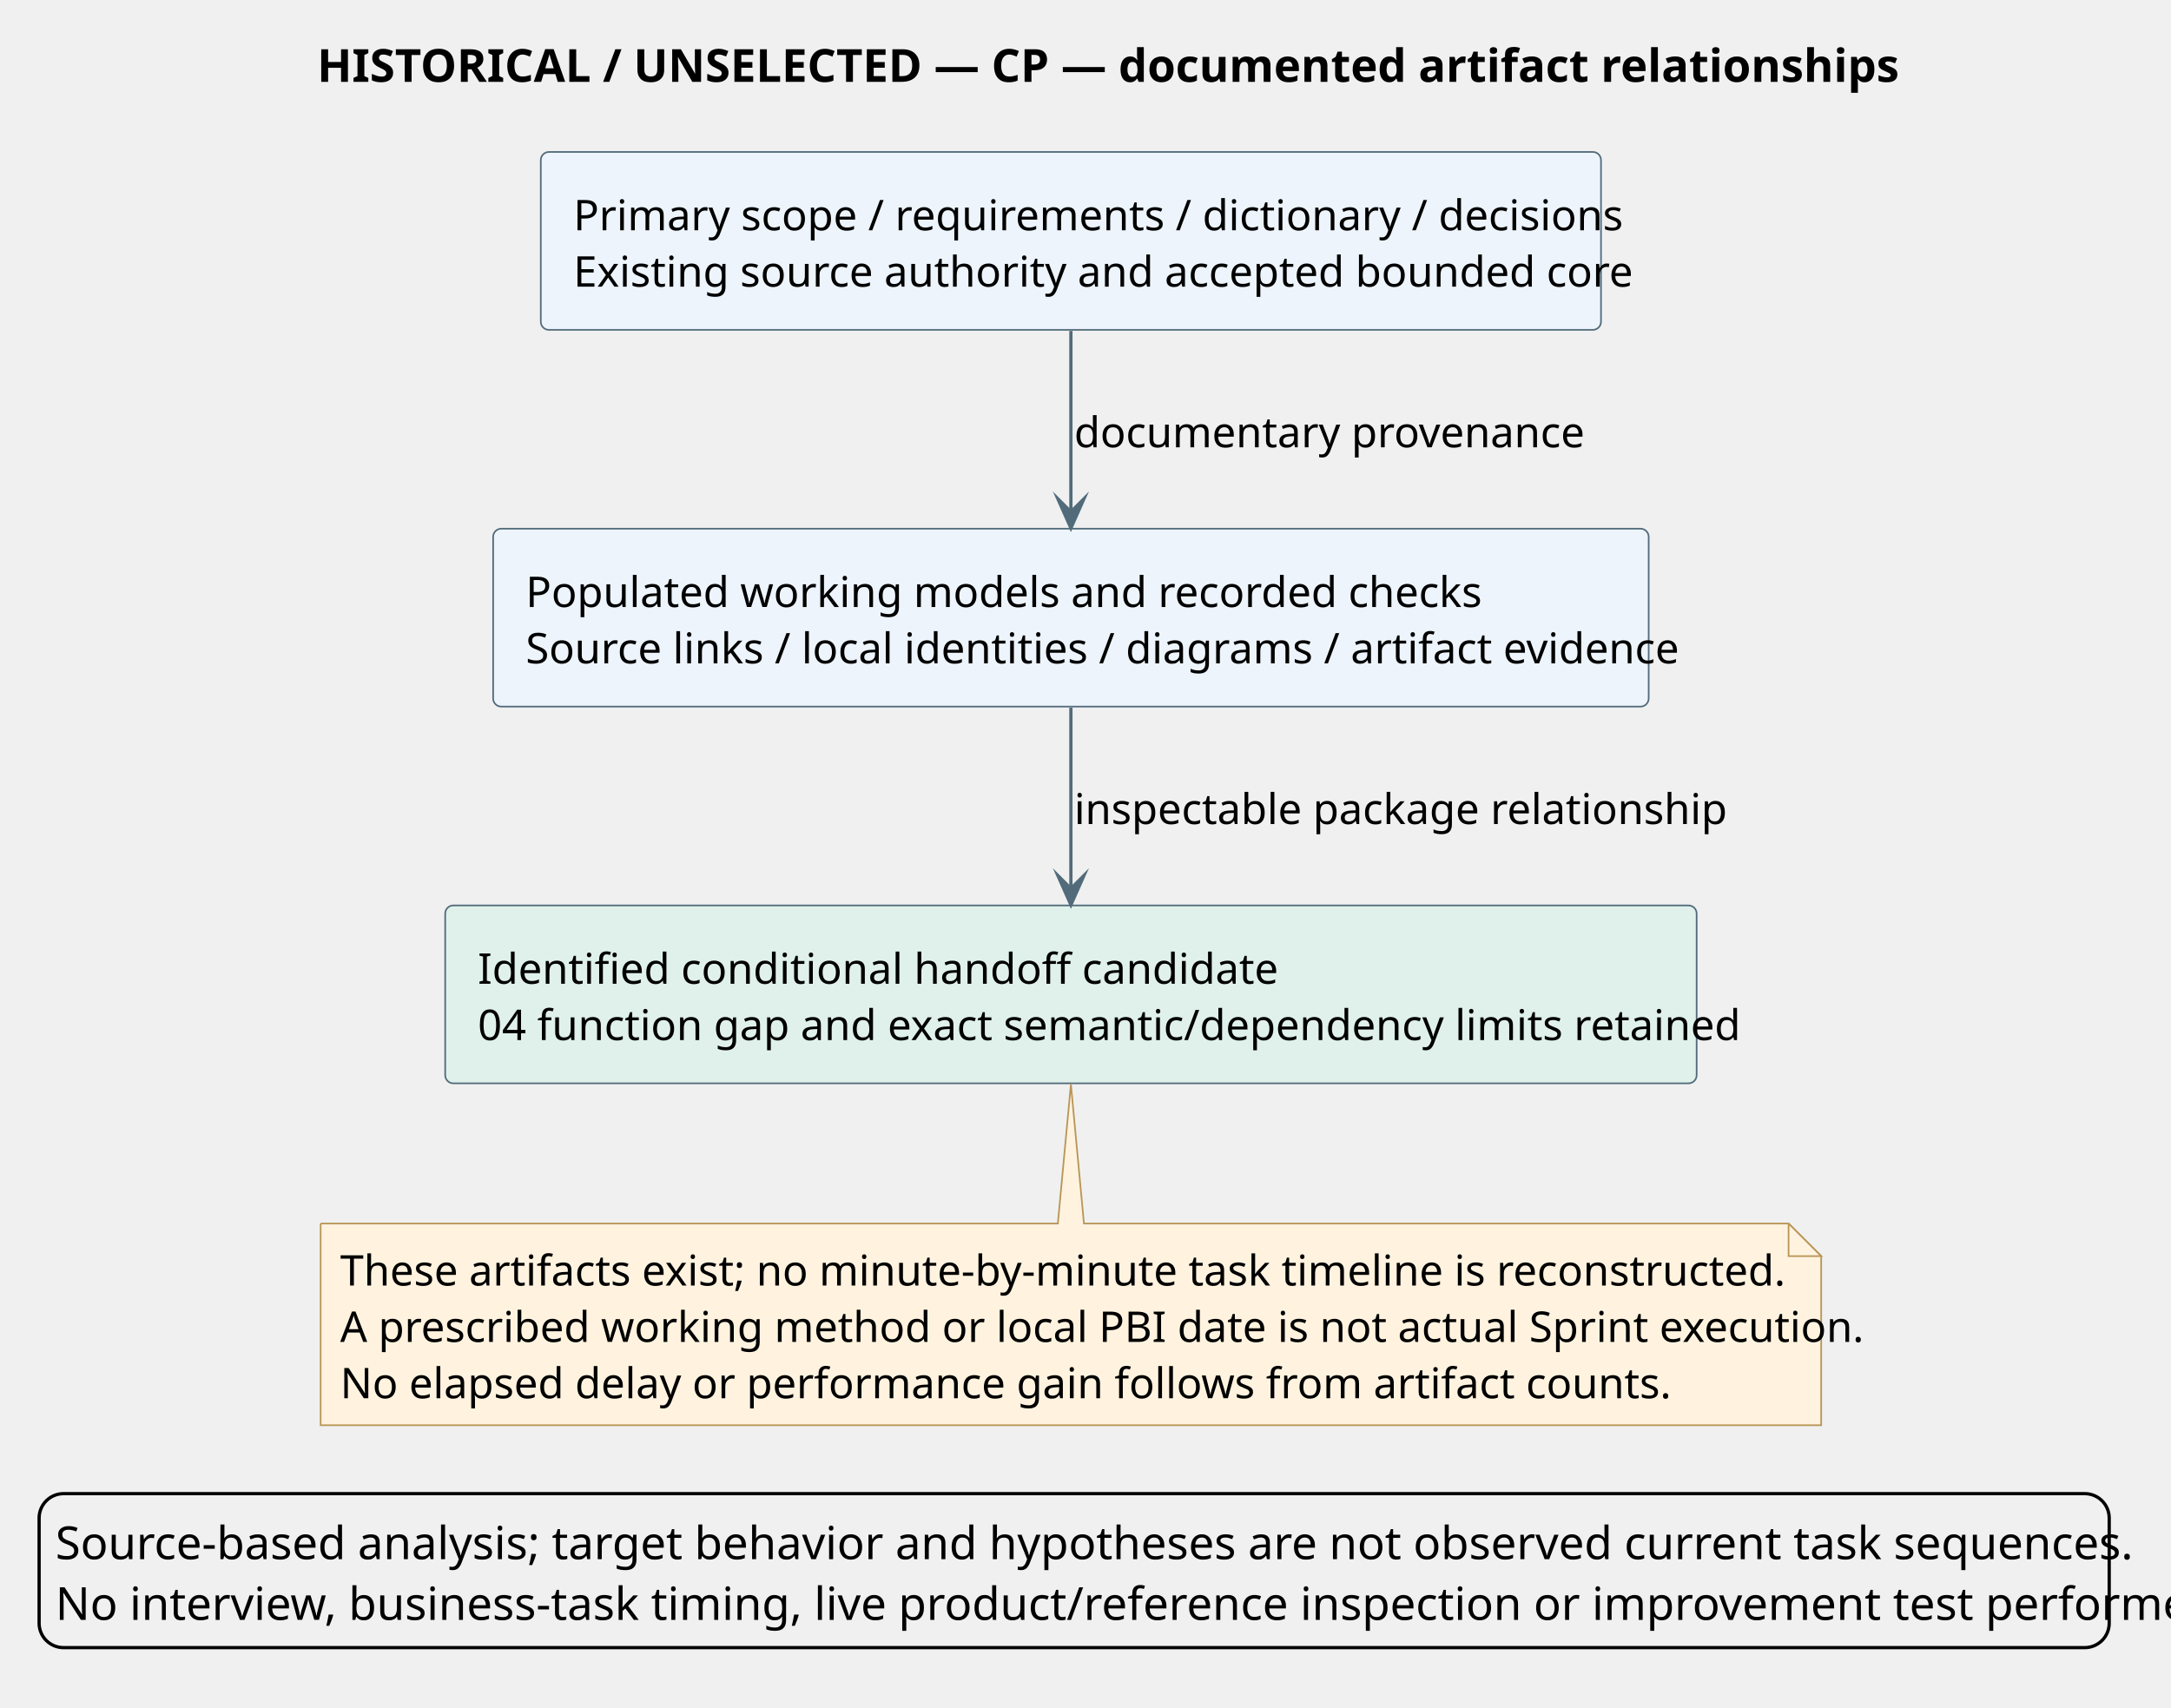
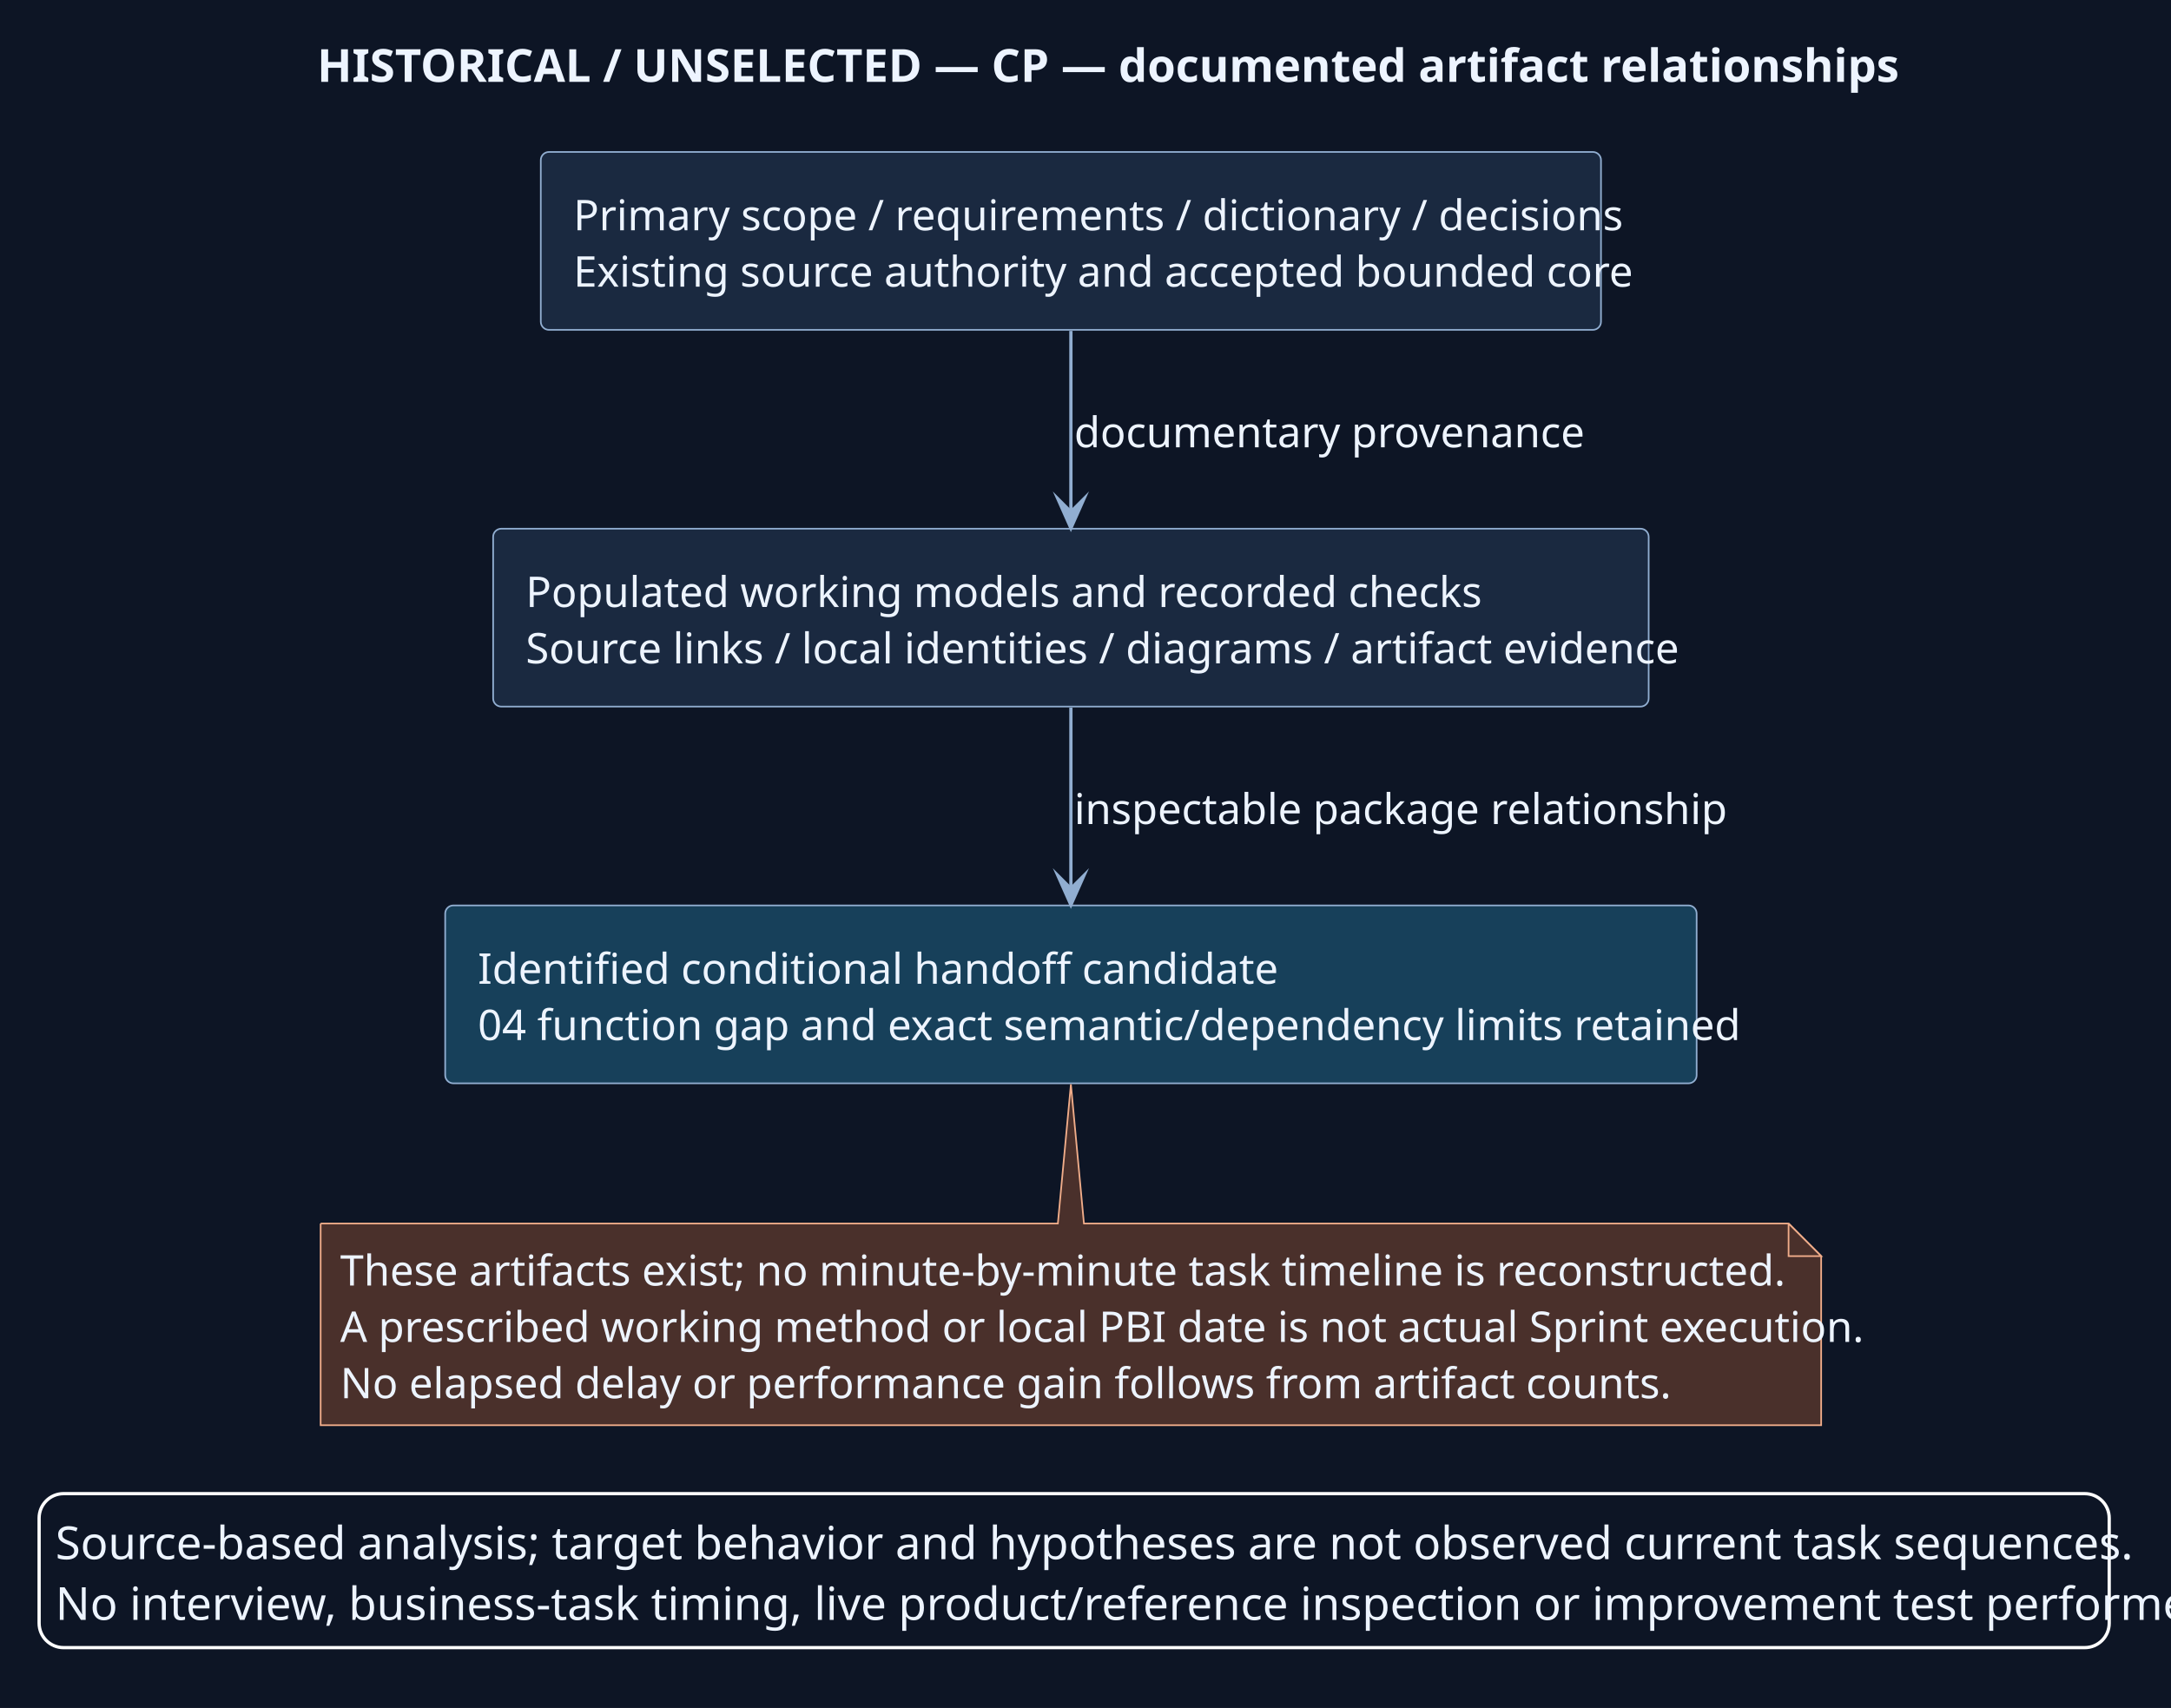
- <svg xmlns="http://www.w3.org/2000/svg" version="1.1" data-diagram-type="DESCRIPTION" style="width:666px;height:524px;background:#FFFFFF;" width="666px" height="524px" viewBox="0 0 666 524" zoomAndPan="magnify" preserveAspectRatio="none" contentStyleType="text/css">
+ <svg xmlns="http://www.w3.org/2000/svg" version="1.1" data-diagram-type="DESCRIPTION" style="width:666px;height:524px;background:#0D1525;" width="666px" height="524px" viewBox="0 0 666 524" zoomAndPan="magnify" preserveAspectRatio="none" contentStyleType="text/css">
  <defs />
  <g font-family="sans-serif" lengthAdjust="spacing">
-     <g class="title" data-source-line="13">
-       <text x="97.281" y="25.107" fill="#000" font-size="14" textLength="464.481" font-weight="700" font-family="Segoe UI">HISTORICAL / UNSELECTED — CP — documented artifact relationships</text>
+     <rect x="0" y="0" width="666" height="524" fill="#0D1525" style="stroke:none;" />
+     <g class="title" data-source-line="14">
+       <text x="97.281" y="25.107" fill="#EDF4FF" font-size="14" textLength="464.481" font-weight="700" font-family="Segoe UI">HISTORICAL / UNSELECTED — CP — documented artifact relationships</text>
    </g>
-     <g class="entity" data-qualified-name="Source" id="ent0001" data-source-line="15">
-       <rect x="165.901" y="46.621" width="325.24" height="54.582" fill="#EDF4FB" style="stroke:#526B7B;stroke-width:0.5;" rx="2.5" ry="2.5" />
-       <text x="175.901" y="70.649" fill="#000" font-size="13" textLength="302.866" font-family="Segoe UI">Primary scope / requirements / dictionary / decisions</text>
-       <text x="175.901" y="87.94" fill="#000" font-size="13" textLength="305.24" font-family="Segoe UI">Existing source authority and accepted bounded core</text>
+     <g class="entity" data-qualified-name="Source" id="ent0001" data-source-line="16">
+       <rect x="165.901" y="46.621" width="325.24" height="54.582" fill="#1A2940" style="stroke:#91AED1;stroke-width:0.5;" rx="2.5" ry="2.5" />
+       <text x="175.901" y="70.649" fill="#EDF4FF" font-size="13" textLength="302.866" font-family="Segoe UI">Primary scope / requirements / dictionary / decisions</text>
+       <text x="175.901" y="87.94" fill="#EDF4FF" font-size="13" textLength="305.24" font-family="Segoe UI">Existing source authority and accepted bounded core</text>
    </g>
-     <g class="entity" data-qualified-name="Model" id="ent0002" data-source-line="16">
-       <rect x="151.281" y="162.201" width="354.483" height="54.582" fill="#EDF4FB" style="stroke:#526B7B;stroke-width:0.5;" rx="2.5" ry="2.5" />
-       <text x="161.281" y="186.229" fill="#000" font-size="13" textLength="275.749" font-family="Segoe UI">Populated working models and recorded checks</text>
-       <text x="161.281" y="203.52" fill="#000" font-size="13" textLength="334.483" font-family="Segoe UI">Source links / local identities / diagrams / artifact evidence</text>
+     <g class="entity" data-qualified-name="Model" id="ent0002" data-source-line="17">
+       <rect x="151.281" y="162.201" width="354.483" height="54.582" fill="#1A2940" style="stroke:#91AED1;stroke-width:0.5;" rx="2.5" ry="2.5" />
+       <text x="161.281" y="186.229" fill="#EDF4FF" font-size="13" textLength="275.749" font-family="Segoe UI">Populated working models and recorded checks</text>
+       <text x="161.281" y="203.52" fill="#EDF4FF" font-size="13" textLength="334.483" font-family="Segoe UI">Source links / local identities / diagrams / artifact evidence</text>
    </g>
-     <g class="entity" data-qualified-name="Handoff" id="ent0003" data-source-line="17">
-       <rect x="136.571" y="277.781" width="383.911" height="54.582" fill="#DFF1EA" style="stroke:#526B7B;stroke-width:0.5;" rx="2.5" ry="2.5" />
-       <text x="146.571" y="301.809" fill="#000" font-size="13" textLength="230.242" font-family="Segoe UI">Identified conditional handoff candidate</text>
-       <text x="146.571" y="319.1" fill="#000" font-size="13" textLength="363.911" font-family="Segoe UI">04 function gap and exact semantic/dependency limits retained</text>
+     <g class="entity" data-qualified-name="Handoff" id="ent0003" data-source-line="18">
+       <rect x="136.571" y="277.781" width="383.911" height="54.582" fill="#17405A" style="stroke:#91AED1;stroke-width:0.5;" rx="2.5" ry="2.5" />
+       <text x="146.571" y="301.809" fill="#EDF4FF" font-size="13" textLength="230.242" font-family="Segoe UI">Identified conditional handoff candidate</text>
+       <text x="146.571" y="319.1" fill="#EDF4FF" font-size="13" textLength="363.911" font-family="Segoe UI">04 function gap and exact semantic/dependency limits retained</text>
    </g>
-     <g class="entity" data-qualified-name="GMN6" id="ent0007" data-source-line="21">
-       <path d="M98.361,375.371 L98.361,437.244 A0,0 0 0 0 98.361,437.244 L558.683,437.244 A0,0 0 0 0 558.683,437.244 L558.683,385.371 L548.683,375.371 L332.521,375.371 L328.521,332.671 L324.521,375.371 L98.361,375.371 A0,0 0 0 0 98.361,375.371" style="stroke:#B99557;stroke-width:0.5;" fill="#FFF3DF" />
-       <path d="M548.683,375.371 L548.683,385.371 L558.683,385.371 L548.683,375.371" style="stroke:#B99557;stroke-width:0.5;" fill="#FFF3DF" />
-       <text x="104.361" y="394.399" fill="#000" font-size="13" textLength="414.991" font-family="Segoe UI">These artifacts exist; no minute-by-minute task timeline is reconstructed.</text>
-       <text x="104.361" y="411.69" fill="#000" font-size="13" textLength="439.321" font-family="Segoe UI">A prescribed working method or local PBI date is not actual Sprint execution.</text>
-       <text x="104.361" y="428.981" fill="#000" font-size="13" textLength="382.891" font-family="Segoe UI">No elapsed delay or performance gain follows from artifact counts.</text>
+     <g class="entity" data-qualified-name="GMN6" id="ent0007" data-source-line="22">
+       <path d="M98.361,375.371 L98.361,437.244 A0,0 0 0 0 98.361,437.244 L558.683,437.244 A0,0 0 0 0 558.683,437.244 L558.683,385.371 L548.683,375.371 L332.521,375.371 L328.521,332.671 L324.521,375.371 L98.361,375.371 A0,0 0 0 0 98.361,375.371" style="stroke:#F1AD8A;stroke-width:0.5;" fill="#4A302B" />
+       <path d="M548.683,375.371 L548.683,385.371 L558.683,385.371 L548.683,375.371" style="stroke:#F1AD8A;stroke-width:0.5;" fill="#4A302B" />
+       <text x="104.361" y="394.399" fill="#EDF4FF" font-size="13" textLength="414.991" font-family="Segoe UI">These artifacts exist; no minute-by-minute task timeline is reconstructed.</text>
+       <text x="104.361" y="411.69" fill="#EDF4FF" font-size="13" textLength="439.321" font-family="Segoe UI">A prescribed working method or local PBI date is not actual Sprint execution.</text>
+       <text x="104.361" y="428.981" fill="#EDF4FF" font-size="13" textLength="382.891" font-family="Segoe UI">No elapsed delay or performance gain follows from artifact counts.</text>
    </g>
-     <g class="link" data-entity-1="ent0001" data-entity-2="ent0002" id="lnk4" data-source-line="18" data-link-type="dependency">
-       <path d="M328.521,101.541 C328.521,119.771 328.521,138.841 328.521,157.031" style="stroke:#526B7B;stroke-width:1;" fill="none" id="Source-to-Model" />
-       <polygon points="328.521,162.031,332.521,153.031,328.521,157.031,324.521,153.031,328.521,162.031" fill="#526B7B" style="stroke:#526B7B;stroke-width:1;stroke-linejoin:miter;stroke-miterlimit:10;" />
-       <text x="329.521" y="137.229" fill="#000" font-size="13" textLength="146.313" font-family="Segoe UI">documentary provenance</text>
+     <g class="link" data-entity-1="ent0001" data-entity-2="ent0002" id="lnk4" data-source-line="19" data-link-type="dependency">
+       <path d="M328.521,101.541 C328.521,119.771 328.521,138.841 328.521,157.031" style="stroke:#91AED1;stroke-width:1;" fill="none" id="Source-to-Model" />
+       <polygon points="328.521,162.031,332.521,153.031,328.521,157.031,324.521,153.031,328.521,162.031" fill="#91AED1" style="stroke:#91AED1;stroke-width:1;stroke-linejoin:miter;stroke-miterlimit:10;" />
+       <text x="329.521" y="137.229" fill="#EDF4FF" font-size="13" textLength="146.313" font-family="Segoe UI">documentary provenance</text>
    </g>
-     <g class="link" data-entity-1="ent0002" data-entity-2="ent0003" id="lnk5" data-source-line="19" data-link-type="dependency">
-       <path d="M328.521,217.121 C328.521,235.351 328.521,254.421 328.521,272.611" style="stroke:#526B7B;stroke-width:1;" fill="none" id="Model-to-Handoff" />
-       <polygon points="328.521,277.611,332.521,268.611,328.521,272.611,324.521,268.611,328.521,277.611" fill="#526B7B" style="stroke:#526B7B;stroke-width:1;stroke-linejoin:miter;stroke-miterlimit:10;" />
-       <text x="329.521" y="252.809" fill="#000" font-size="13" textLength="187.262" font-family="Segoe UI">inspectable package relationship</text>
+     <g class="link" data-entity-1="ent0002" data-entity-2="ent0003" id="lnk5" data-source-line="20" data-link-type="dependency">
+       <path d="M328.521,217.121 C328.521,235.351 328.521,254.421 328.521,272.611" style="stroke:#91AED1;stroke-width:1;" fill="none" id="Model-to-Handoff" />
+       <polygon points="328.521,277.611,332.521,268.611,328.521,272.611,324.521,268.611,328.521,277.611" fill="#91AED1" style="stroke:#91AED1;stroke-width:1;stroke-linejoin:miter;stroke-miterlimit:10;" />
+       <text x="329.521" y="252.809" fill="#EDF4FF" font-size="13" textLength="187.262" font-family="Segoe UI">inspectable package relationship</text>
    </g>
-     <g class="legend" data-source-line="26">
-       <rect x="12" y="458.244" width="635.044" height="47.242" fill="none" style="stroke:#000;stroke-width:1;" rx="7.5" ry="7.5" />
-       <text x="17" y="478.352" fill="#000" font-size="14" textLength="595.253" font-family="Segoe UI">Source-based analysis; target behavior and hypotheses are not observed current task sequences.</text>
-       <text x="17" y="496.973" fill="#000" font-size="14" textLength="625.044" font-family="Segoe UI">No interview, business-task timing, live product/reference inspection or improvement test performed.</text>
+     <g class="legend" data-source-line="27">
+       <rect x="12" y="458.244" width="635.044" height="47.242" fill="none" style="stroke:#FFF;stroke-width:1;" rx="7.5" ry="7.5" />
+       <text x="17" y="478.352" fill="#EDF4FF" font-size="14" textLength="595.253" font-family="Segoe UI">Source-based analysis; target behavior and hypotheses are not observed current task sequences.</text>
+       <text x="17" y="496.973" fill="#EDF4FF" font-size="14" textLength="625.044" font-family="Segoe UI">No interview, business-task timing, live product/reference inspection or improvement test performed.</text>
    </g>
  </g>
</svg>
